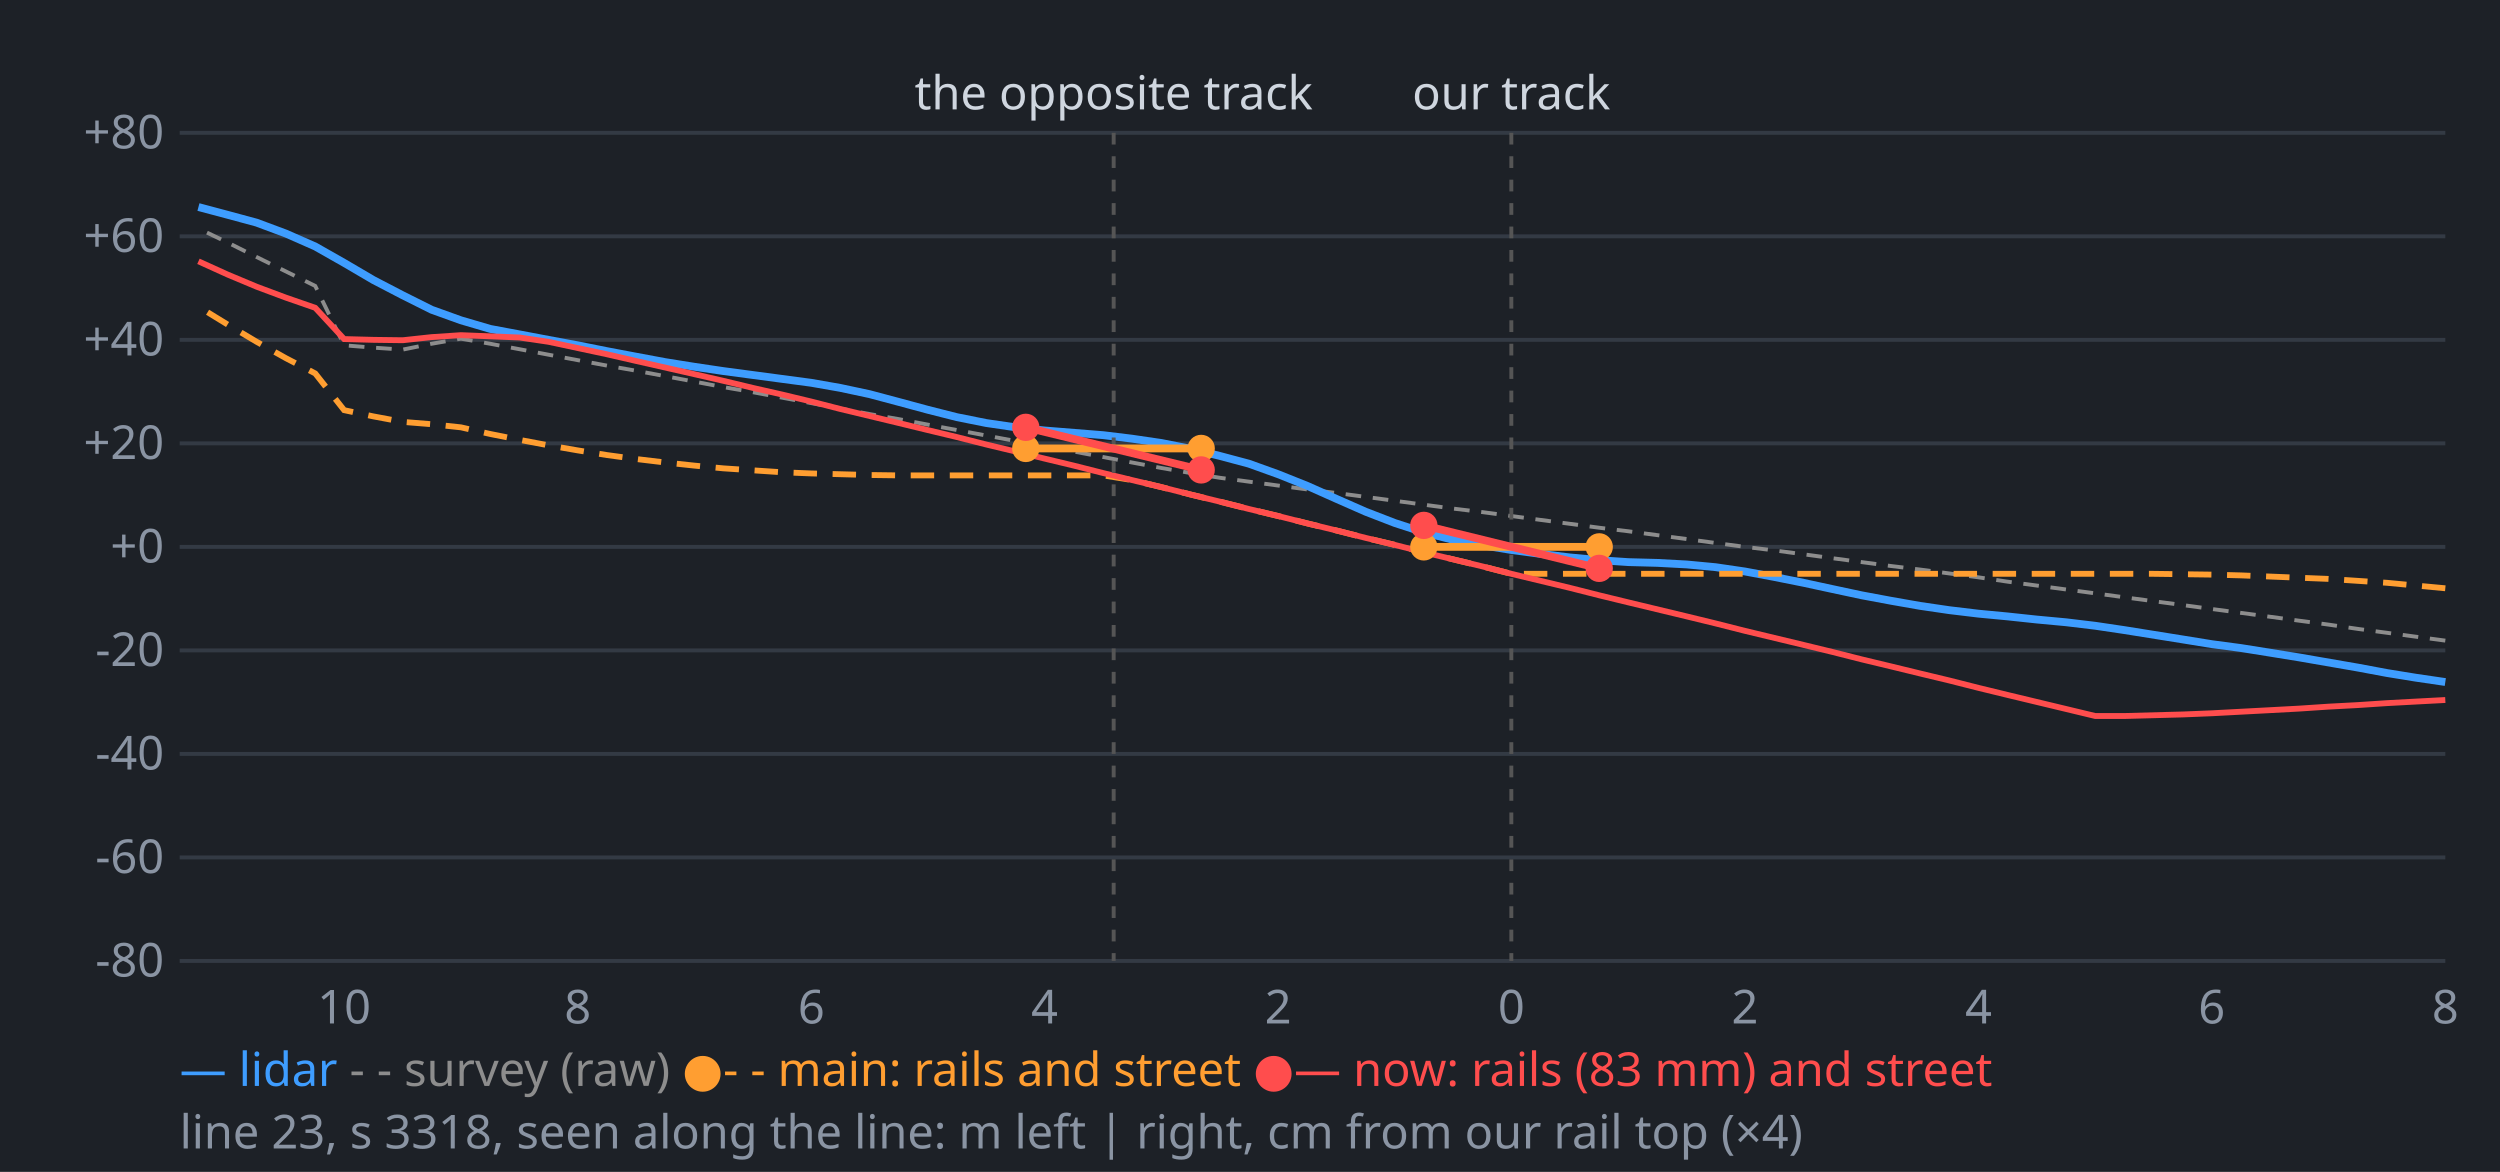
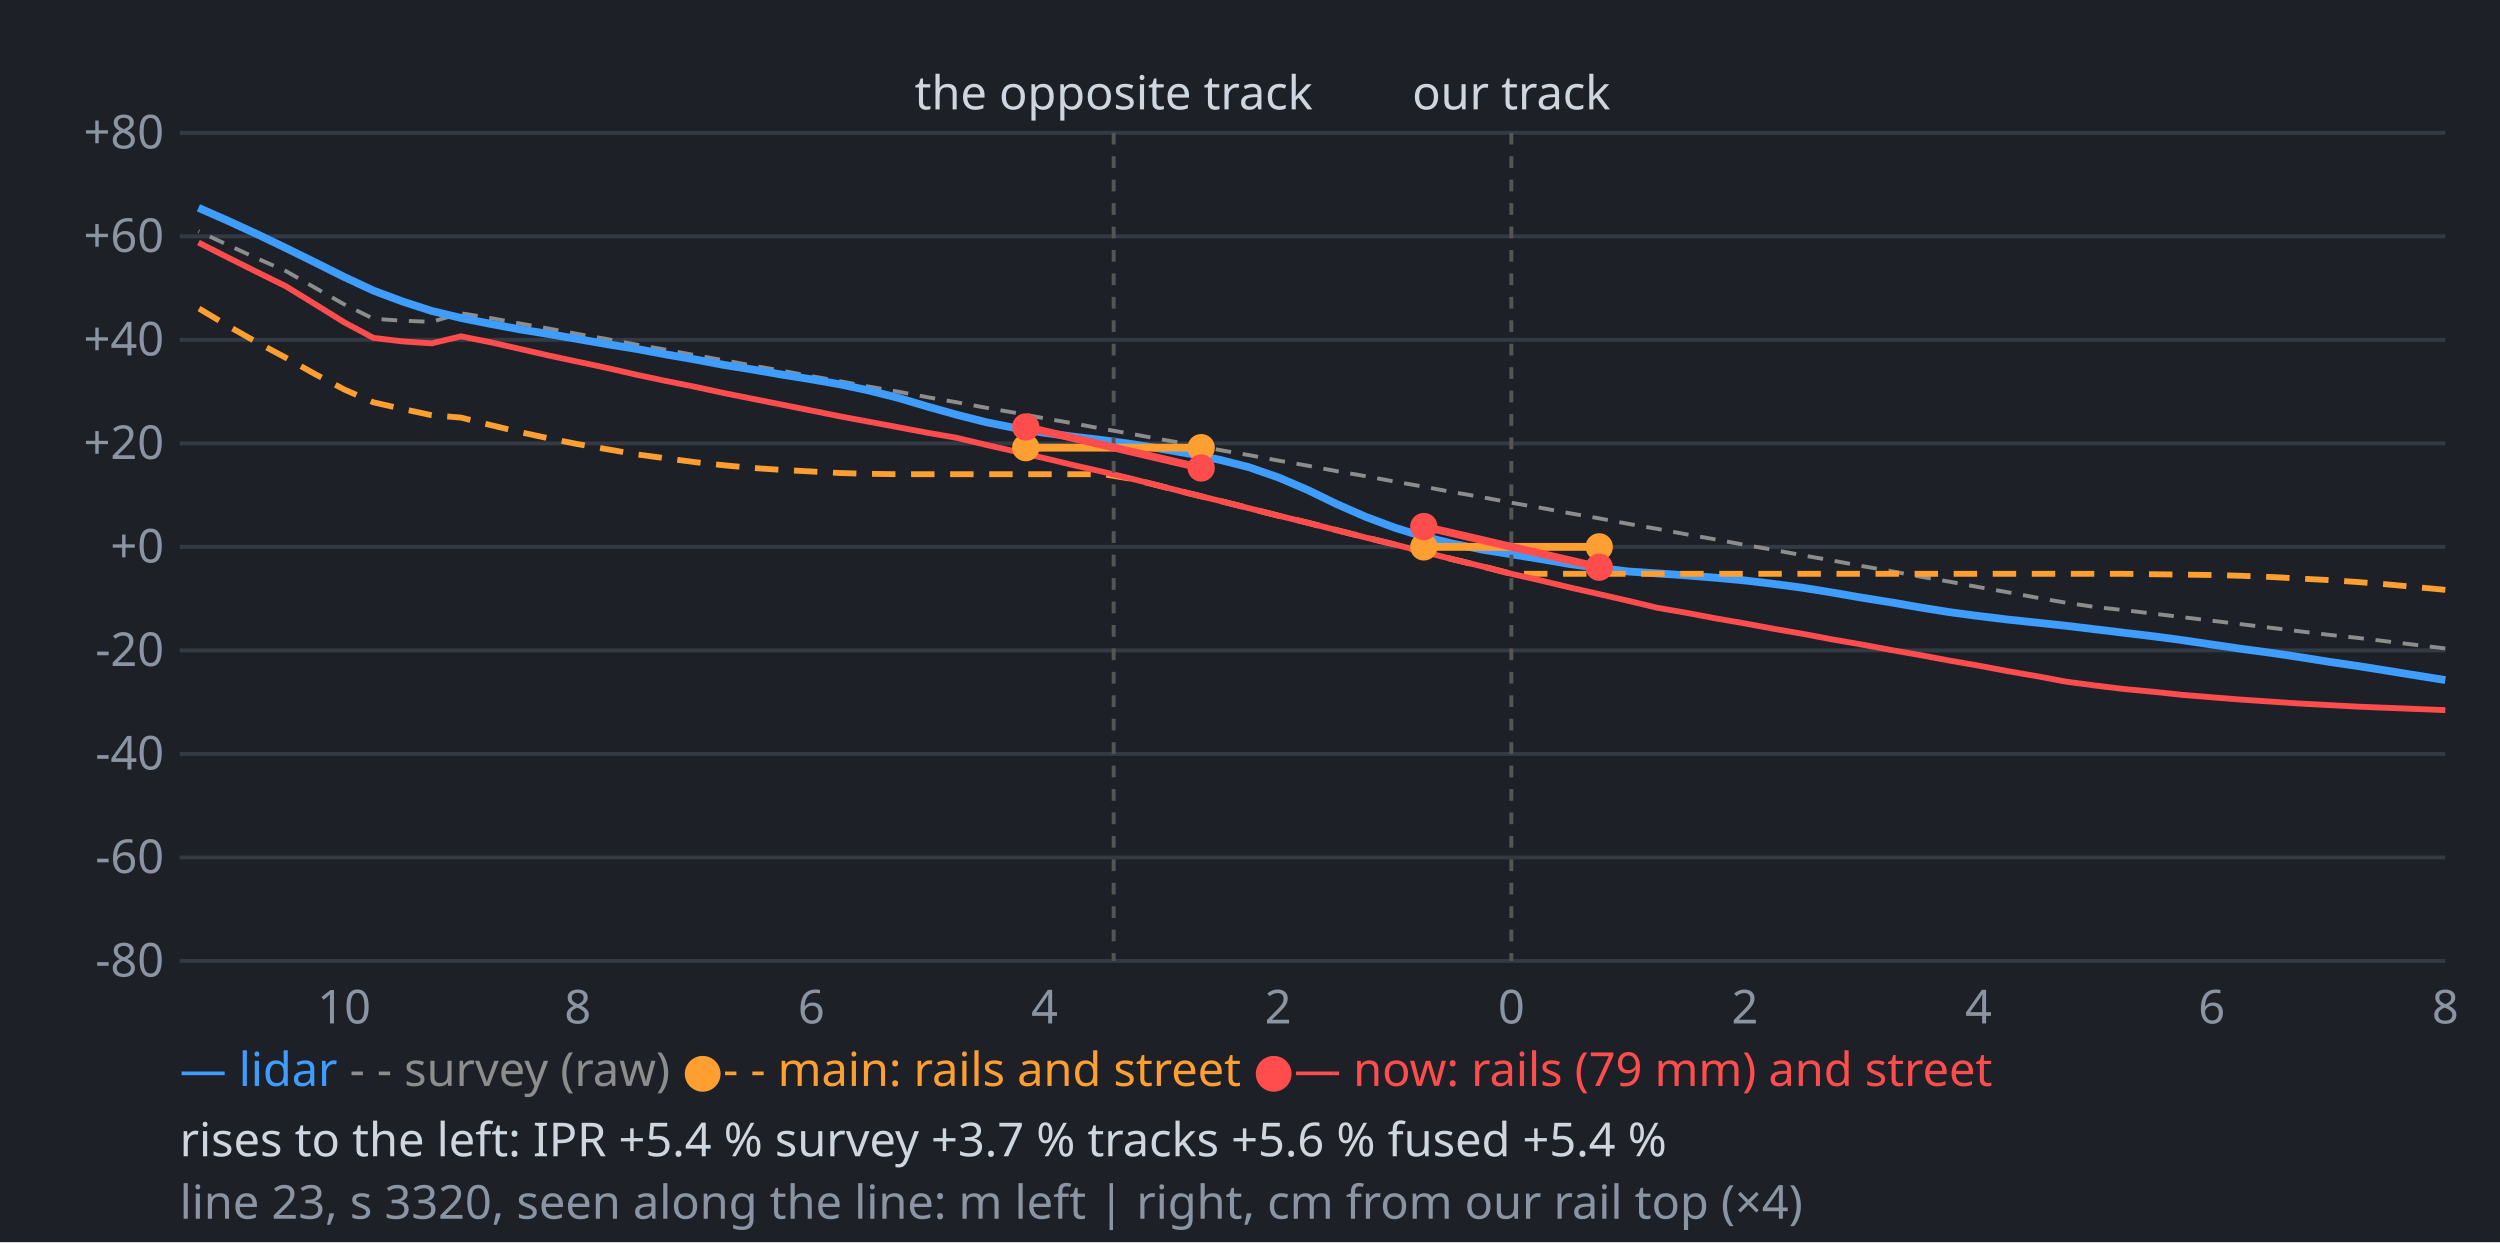
- <svg xmlns="http://www.w3.org/2000/svg" viewBox="0 0 640 300" font-family="sans-serif" font-size="12">
-   <rect width="640" height="300" fill="#1d2127" />
+ <svg xmlns="http://www.w3.org/2000/svg" viewBox="0 0 640 318" font-family="sans-serif" font-size="12">
+   <rect width="640" height="318" fill="#1d2127" />
  <line x1="46" x2="626" y1="246.0" y2="246.0" stroke="#333a44" />
  <text x="42" y="250.0" fill="#8a94a3" text-anchor="end">-80</text>
  <line x1="46" x2="626" y1="219.5" y2="219.5" stroke="#333a44" />
  <text x="42" y="223.5" fill="#8a94a3" text-anchor="end">-60</text>
  <line x1="46" x2="626" y1="193.0" y2="193.0" stroke="#333a44" />
  <text x="42" y="197.0" fill="#8a94a3" text-anchor="end">-40</text>
  <line x1="46" x2="626" y1="166.5" y2="166.5" stroke="#333a44" />
  <text x="42" y="170.5" fill="#8a94a3" text-anchor="end">-20</text>
  <line x1="46" x2="626" y1="140.0" y2="140.0" stroke="#333a44" />
  <text x="42" y="144.0" fill="#8a94a3" text-anchor="end">+0</text>
  <line x1="46" x2="626" y1="113.5" y2="113.5" stroke="#333a44" />
  <text x="42" y="117.5" fill="#8a94a3" text-anchor="end">+20</text>
  <line x1="46" x2="626" y1="87.0" y2="87.0" stroke="#333a44" />
  <text x="42" y="91.0" fill="#8a94a3" text-anchor="end">+40</text>
  <line x1="46" x2="626" y1="60.5" y2="60.5" stroke="#333a44" />
  <text x="42" y="64.5" fill="#8a94a3" text-anchor="end">+60</text>
  <line x1="46" x2="626" y1="34.0" y2="34.0" stroke="#333a44" />
  <text x="42" y="38.0" fill="#8a94a3" text-anchor="end">+80</text>
  <text x="626.0" y="262" fill="#8a94a3" text-anchor="middle">8</text>
  <text x="566.2" y="262" fill="#8a94a3" text-anchor="middle">6</text>
  <text x="506.5" y="262" fill="#8a94a3" text-anchor="middle">4</text>
  <text x="446.7" y="262" fill="#8a94a3" text-anchor="middle">2</text>
  <text x="386.9" y="262" fill="#8a94a3" text-anchor="middle">0</text>
  <text x="327.2" y="262" fill="#8a94a3" text-anchor="middle">2</text>
  <text x="267.4" y="262" fill="#8a94a3" text-anchor="middle">4</text>
  <text x="207.7" y="262" fill="#8a94a3" text-anchor="middle">6</text>
  <text x="147.9" y="262" fill="#8a94a3" text-anchor="middle">8</text>
  <text x="88.1" y="262" fill="#8a94a3" text-anchor="middle">10</text>
-   <polyline fill="none" stroke="#8d8d8d" stroke-width="1" stroke-dasharray="4 3" points="626.0,164.0 618.5,163.0 611.1,162.0 603.6,161.0 596.1,159.9 588.6,158.9 581.2,157.9 573.7,156.9 566.2,155.9 558.8,154.9 551.3,153.9 543.8,152.9 536.4,151.9 528.9,150.9 521.4,149.9 513.9,148.9 506.5,147.8 499.0,146.8 491.5,145.8 484.1,144.9 476.6,143.9 469.1,142.9 461.7,141.9 454.2,140.9 446.7,140.0 439.2,139.0 431.8,138.0 424.3,137.0 416.8,136.0 409.4,135.1 401.9,134.1 394.4,133.1 386.9,132.1 379.5,131.1 372.0,130.2 364.5,129.2 357.1,128.2 349.6,127.2 342.1,126.2 334.7,125.3 327.2,124.3 319.7,123.3 312.2,122.3 304.8,121.1 297.3,119.8 289.8,118.4 282.4,117.0 274.9,115.6 267.4,114.2 260.0,112.9 252.5,111.5 245.0,110.1 237.5,108.7 230.1,107.3 222.6,106.0 215.1,104.6 207.7,103.2 200.2,101.8 192.7,100.4 185.2,99.1 177.8,97.7 170.3,96.3 162.8,94.9 155.4,93.6 147.9,92.2 140.4,90.8 133.0,89.4 125.5,88.0 118.0,86.7 110.5,88.0 103.1,89.5 95.6,89.0 88.1,88.4 80.7,73.2 73.2,69.5 65.7,65.8 58.3,62.1 50.8,58.5" />
-   <polyline fill="none" stroke="#3e9dff" stroke-width="2" points="626.0,174.6 618.5,173.5 611.1,172.3 603.6,170.9 596.1,169.6 588.6,168.3 581.2,167.1 573.7,165.9 566.2,164.9 558.8,163.7 551.3,162.5 543.8,161.3 536.4,160.2 528.9,159.3 521.4,158.6 513.9,157.8 506.5,157.1 499.0,156.2 491.5,155.1 484.1,153.8 476.6,152.4 469.1,150.8 461.7,149.2 454.2,147.7 446.7,146.3 439.2,145.2 431.8,144.5 424.3,144.1 416.8,143.9 409.4,143.4 401.9,142.7 394.4,141.8 386.9,140.8 379.5,139.6 372.0,138.2 364.5,136.3 357.1,133.9 349.6,131.0 342.1,127.7 334.7,124.4 327.2,121.4 319.7,118.7 312.2,116.7 304.8,114.9 297.3,113.4 289.8,112.3 282.4,111.4 274.9,110.8 267.4,110.2 260.0,109.4 252.5,108.3 245.0,106.8 237.5,104.9 230.1,102.9 222.6,100.9 215.1,99.3 207.7,98.0 200.2,97.0 192.7,96.0 185.2,95.0 177.8,93.9 170.3,92.7 162.8,91.3 155.4,89.9 147.9,88.4 140.4,87.0 133.0,85.6 125.5,84.2 118.0,82.0 110.5,79.3 103.1,75.6 95.6,71.7 88.1,67.3 80.7,63.1 73.2,59.8 65.7,57.0 58.3,55.0 50.8,53.0" />
-   <polyline fill="none" stroke="#ff9e31" stroke-width="1.5" stroke-dasharray="6 4" points="626.0,150.6 618.5,149.9 611.1,149.2 603.6,148.7 596.1,148.2 588.6,147.9 581.2,147.6 573.7,147.3 566.2,147.1 558.8,147.0 551.3,146.9 543.8,146.9 536.4,146.9 528.9,146.9 521.4,146.9 513.9,146.9 506.5,146.9 499.0,146.9 491.5,146.9 484.1,146.9 476.6,146.9 469.1,146.9 461.7,146.9 454.2,146.9 446.7,146.9 439.2,146.9 431.8,146.9 424.3,146.9 416.8,146.9 409.4,146.9 401.9,146.9 394.4,146.9 386.9,146.9 379.5,145.0 372.0,143.2 364.5,141.4 357.1,139.5 349.6,137.7 342.1,135.8 334.7,134.0 327.2,132.1 319.7,130.3 312.2,128.4 304.8,126.6 297.3,124.7 289.8,122.9 282.4,121.7 274.9,121.7 267.4,121.7 260.0,121.7 252.5,121.7 245.0,121.7 237.5,121.7 230.1,121.7 222.6,121.6 215.1,121.4 207.7,121.2 200.2,120.9 192.7,120.4 185.2,119.9 177.8,119.2 170.3,118.4 162.8,117.5 155.4,116.5 147.9,115.3 140.4,114.0 133.0,112.6 125.5,111.1 118.0,109.4 110.5,108.6 103.1,108.0 95.6,106.6 88.1,105.0 80.7,95.6 73.2,91.7 65.7,87.5 58.3,83.1 50.8,78.5" />
-   <polyline fill="none" stroke="#ff4d4d" stroke-width="1.5" points="626.0,179.2 618.5,179.6 611.1,180.0 603.6,180.5 596.1,180.9 588.6,181.4 581.2,181.8 573.7,182.2 566.2,182.6 558.8,182.9 551.3,183.1 543.8,183.3 536.4,183.3 528.9,181.5 521.4,179.7 513.9,177.9 506.5,176.1 499.0,174.2 491.5,172.4 484.1,170.6 476.6,168.8 469.1,166.9 461.7,165.1 454.2,163.3 446.7,161.5 439.2,159.6 431.8,157.8 424.3,156.0 416.8,154.2 409.4,152.4 401.9,150.5 394.4,148.7 386.9,146.9 379.5,145.0 372.0,143.2 364.5,141.4 357.1,139.5 349.6,137.7 342.1,135.8 334.7,134.0 327.2,132.1 319.7,130.3 312.2,128.4 304.8,126.6 297.3,124.7 289.8,122.9 282.4,121.1 274.9,119.2 267.4,117.4 260.0,115.6 252.5,113.8 245.0,111.9 237.5,110.1 230.1,108.3 222.6,106.5 215.1,104.7 207.7,102.8 200.2,101.0 192.7,99.3 185.2,97.5 177.8,95.8 170.3,94.1 162.8,92.4 155.4,90.7 147.9,89.1 140.4,87.5 133.0,86.4 125.5,86.1 118.0,85.8 110.5,86.3 103.1,87.1 95.6,87.0 88.1,86.8 80.7,78.8 73.2,76.2 65.7,73.4 58.3,70.3 50.8,66.9" />
+   <polyline fill="none" stroke="#8d8d8d" stroke-width="1" stroke-dasharray="4 3" points="626.0,166.0 618.5,165.1 611.1,164.2 603.6,163.3 596.1,162.5 588.6,161.6 581.2,160.7 573.7,159.8 566.2,158.9 558.8,158.0 551.3,157.1 543.8,156.2 536.4,155.4 528.9,154.3 521.4,153.0 513.9,151.6 506.5,150.3 499.0,148.9 491.5,147.6 484.1,146.2 476.6,144.9 469.1,143.5 461.7,142.2 454.2,140.8 446.7,139.5 439.2,138.1 431.8,136.8 424.3,135.4 416.8,134.1 409.4,132.7 401.9,131.4 394.4,130.0 386.9,128.7 379.5,127.3 372.0,126.0 364.5,124.6 357.1,123.3 349.6,121.9 342.1,120.6 334.7,119.2 327.2,117.9 319.7,116.5 312.2,115.2 304.8,113.8 297.3,112.5 289.8,111.1 282.4,109.8 274.9,108.4 267.4,107.1 260.0,105.7 252.5,104.4 245.0,103.0 237.5,101.7 230.1,100.3 222.6,99.0 215.1,97.6 207.7,96.3 200.2,94.9 192.7,93.6 185.2,92.2 177.8,90.9 170.3,89.5 162.8,88.2 155.4,86.8 147.9,85.5 140.4,84.1 133.0,82.8 125.5,81.4 118.0,80.2 110.5,82.4 103.1,82.1 95.6,81.6 88.1,77.9 80.7,73.7 73.2,69.4 65.7,66.1 58.3,62.7 50.8,59.2" />
+   <polyline fill="none" stroke="#3e9dff" stroke-width="2" points="626.0,174.1 618.5,172.9 611.1,171.7 603.6,170.5 596.1,169.4 588.6,168.2 581.2,167.1 573.7,166.1 566.2,165.0 558.8,163.9 551.3,162.9 543.8,162.0 536.4,161.1 528.9,160.2 521.4,159.4 513.9,158.6 506.5,157.7 499.0,156.7 491.5,155.5 484.1,154.2 476.6,153.0 469.1,151.7 461.7,150.5 454.2,149.5 446.7,148.6 439.2,147.9 431.8,147.3 424.3,146.8 416.8,146.3 409.4,145.4 401.9,144.4 394.4,143.1 386.9,141.9 379.5,140.7 372.0,139.2 364.5,137.4 357.1,135.1 349.6,132.3 342.1,129.0 334.7,125.4 327.2,122.2 319.7,119.6 312.2,117.7 304.8,116.2 297.3,114.9 289.8,113.7 282.4,112.7 274.9,111.8 267.4,110.8 260.0,109.6 252.5,108.1 245.0,106.2 237.5,104.1 230.1,101.9 222.6,100.0 215.1,98.4 207.7,97.1 200.2,95.9 192.7,94.6 185.2,93.4 177.8,92.0 170.3,90.7 162.8,89.3 155.4,88.1 147.9,86.8 140.4,85.5 133.0,84.3 125.5,82.9 118.0,81.4 110.5,79.6 103.1,77.2 95.6,74.4 88.1,70.9 80.7,67.2 73.2,63.5 65.7,59.9 58.3,56.5 50.8,53.2" />
+   <polyline fill="none" stroke="#ff9e31" stroke-width="1.5" stroke-dasharray="6 4" points="626.0,151.0 618.5,150.3 611.1,149.6 603.6,149.0 596.1,148.5 588.6,148.1 581.2,147.7 573.7,147.4 566.2,147.2 558.8,147.1 551.3,147.0 543.8,146.9 536.4,146.9 528.9,146.9 521.4,146.9 513.9,146.9 506.5,146.9 499.0,146.9 491.5,146.9 484.1,146.9 476.6,146.9 469.1,146.9 461.7,146.9 454.2,146.9 446.7,146.9 439.2,146.9 431.8,146.9 424.3,146.9 416.8,146.9 409.4,146.9 401.9,146.9 394.4,146.9 386.9,146.9 379.5,145.0 372.0,143.2 364.5,141.3 357.1,139.4 349.6,137.6 342.1,135.7 334.7,133.8 327.2,132.0 319.7,130.1 312.2,128.2 304.8,126.4 297.3,124.5 289.8,122.6 282.4,121.4 274.9,121.4 267.4,121.4 260.0,121.4 252.5,121.4 245.0,121.4 237.5,121.4 230.1,121.4 222.6,121.3 215.1,121.1 207.7,120.7 200.2,120.3 192.7,119.8 185.2,119.1 177.8,118.3 170.3,117.3 162.8,116.3 155.4,115.0 147.9,113.7 140.4,112.2 133.0,110.6 125.5,108.8 118.0,106.9 110.5,106.3 103.1,104.7 95.6,103.0 88.1,99.7 80.7,95.8 73.2,91.6 65.7,87.6 58.3,83.4 50.8,78.9" />
+   <polyline fill="none" stroke="#ff4d4d" stroke-width="1.5" points="626.0,181.8 618.5,181.5 611.1,181.2 603.6,180.9 596.1,180.5 588.6,180.1 581.2,179.6 573.7,179.1 566.2,178.5 558.8,177.9 551.3,177.1 543.8,176.4 536.4,175.5 528.9,174.5 521.4,173.1 513.9,171.8 506.5,170.4 499.0,169.1 491.5,167.7 484.1,166.4 476.6,165.0 469.1,163.7 461.7,162.3 454.2,161.0 446.7,159.6 439.2,158.3 431.8,156.9 424.3,155.6 416.8,153.8 409.4,152.1 401.9,150.4 394.4,148.6 386.9,146.9 379.5,145.0 372.0,143.2 364.5,141.3 357.1,139.4 349.6,137.6 342.1,135.7 334.7,133.8 327.2,132.0 319.7,130.1 312.2,128.2 304.8,126.4 297.3,124.5 289.8,122.6 282.4,120.8 274.9,119.1 267.4,117.3 260.0,115.6 252.5,113.9 245.0,112.1 237.5,110.8 230.1,109.4 222.6,108.0 215.1,106.6 207.7,105.1 200.2,103.6 192.7,102.1 185.2,100.6 177.8,99.0 170.3,97.5 162.8,95.9 155.4,94.2 147.9,92.6 140.4,91.0 133.0,89.3 125.5,87.6 118.0,86.1 110.5,87.9 103.1,87.4 95.6,86.5 88.1,82.5 80.7,77.9 73.2,73.3 65.7,69.6 58.3,65.9 50.8,62.1" />
  <line x1="386.9" x2="386.9" y1="34" y2="246" stroke="#555" stroke-dasharray="3 3" />
  <text x="386.9" y="28" fill="#cfd6df" text-anchor="middle">our track</text>
  <line x1="364.5" y1="140.0" x2="409.4" y2="140.0" stroke="#ff9e31" stroke-width="2" />
  <circle cx="364.5" cy="140.0" r="3.5" fill="#ff9e31" />
  <circle cx="409.4" cy="140.0" r="3.5" fill="#ff9e31" />
-   <line x1="364.5" y1="134.5" x2="409.4" y2="145.5" stroke="#ff4d4d" stroke-width="2" />
-   <circle cx="364.5" cy="134.5" r="3.5" fill="#ff4d4d" />
-   <circle cx="409.4" cy="145.5" r="3.5" fill="#ff4d4d" />
+   <line x1="364.5" y1="134.8" x2="409.4" y2="145.2" stroke="#ff4d4d" stroke-width="2" />
+   <circle cx="364.5" cy="134.8" r="3.5" fill="#ff4d4d" />
+   <circle cx="409.4" cy="145.2" r="3.5" fill="#ff4d4d" />
  <line x1="285.1" x2="285.1" y1="34" y2="246" stroke="#555" stroke-dasharray="3 3" />
  <text x="285.1" y="28" fill="#cfd6df" text-anchor="middle">the opposite track</text>
-   <line x1="262.6" y1="114.8" x2="307.5" y2="114.8" stroke="#ff9e31" stroke-width="2" />
-   <circle cx="262.6" cy="114.8" r="3.5" fill="#ff9e31" />
-   <circle cx="307.5" cy="114.8" r="3.5" fill="#ff9e31" />
-   <line x1="262.6" y1="109.4" x2="307.5" y2="120.3" stroke="#ff4d4d" stroke-width="2" />
-   <circle cx="262.6" cy="109.4" r="3.5" fill="#ff4d4d" />
-   <circle cx="307.5" cy="120.3" r="3.5" fill="#ff4d4d" />
+   <line x1="262.6" y1="114.6" x2="307.5" y2="114.6" stroke="#ff9e31" stroke-width="2" />
+   <circle cx="262.6" cy="114.6" r="3.5" fill="#ff9e31" />
+   <circle cx="307.5" cy="114.6" r="3.5" fill="#ff9e31" />
+   <line x1="262.6" y1="109.3" x2="307.5" y2="119.8" stroke="#ff4d4d" stroke-width="2" />
+   <circle cx="262.6" cy="109.3" r="3.5" fill="#ff4d4d" />
+   <circle cx="307.5" cy="119.8" r="3.5" fill="#ff4d4d" />
  <text x="46" y="278" fill="#cfd6df">
    <tspan fill="#3e9dff">— lidar</tspan>
    <tspan fill="#8d8d8d">- - survey (raw)</tspan>
    <tspan fill="#ff9e31">●- - main: rails and street</tspan>
-     <tspan fill="#ff4d4d">●— now: rails (83 mm) and street</tspan>
+     <tspan fill="#ff4d4d">●— now: rails (79 mm) and street</tspan>
  </text>
-   <text x="46" y="294" fill="#8a94a3">line 23, s 3318, seen along the line: m left | right, cm from our rail top (×4)</text>
+   <text x="46" y="312" fill="#8a94a3">line 23, s 3320, seen along the line: m left | right, cm from our rail top (×4)</text>
+   <text x="46" y="296" fill="#cfd6df">rises to the left: IPR +5.4 %  survey +3.7 %  tracks +5.6 %  fused +5.4 %</text>
</svg>
